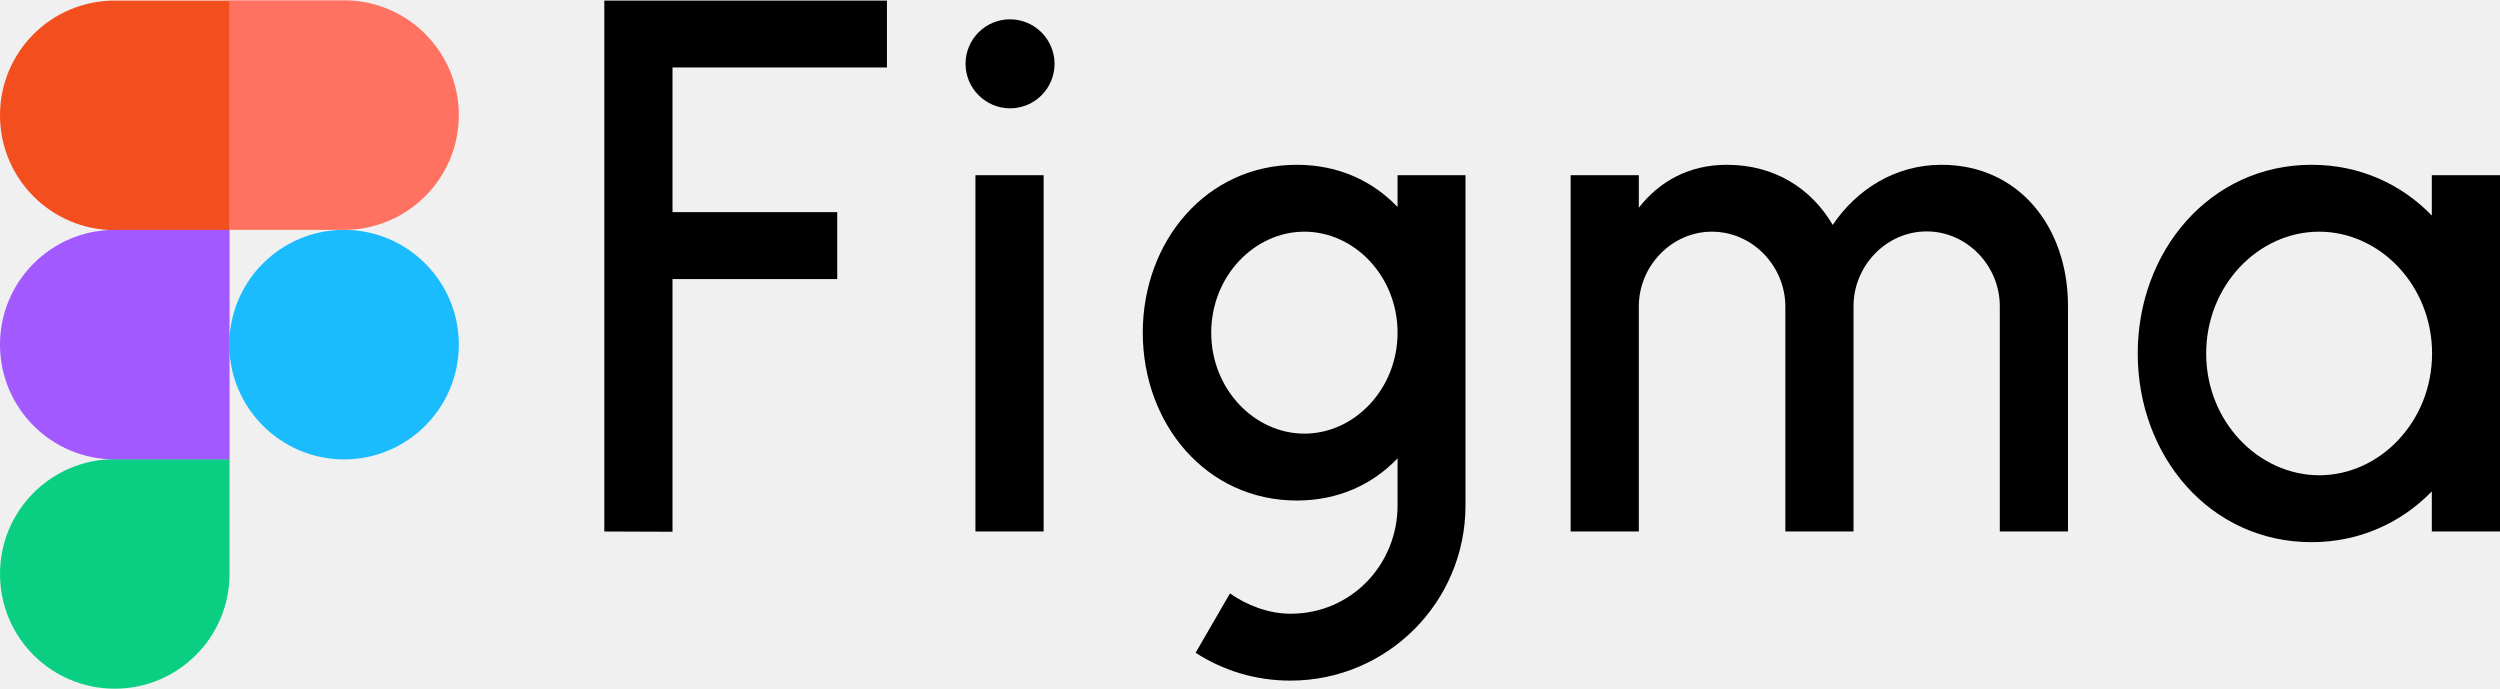
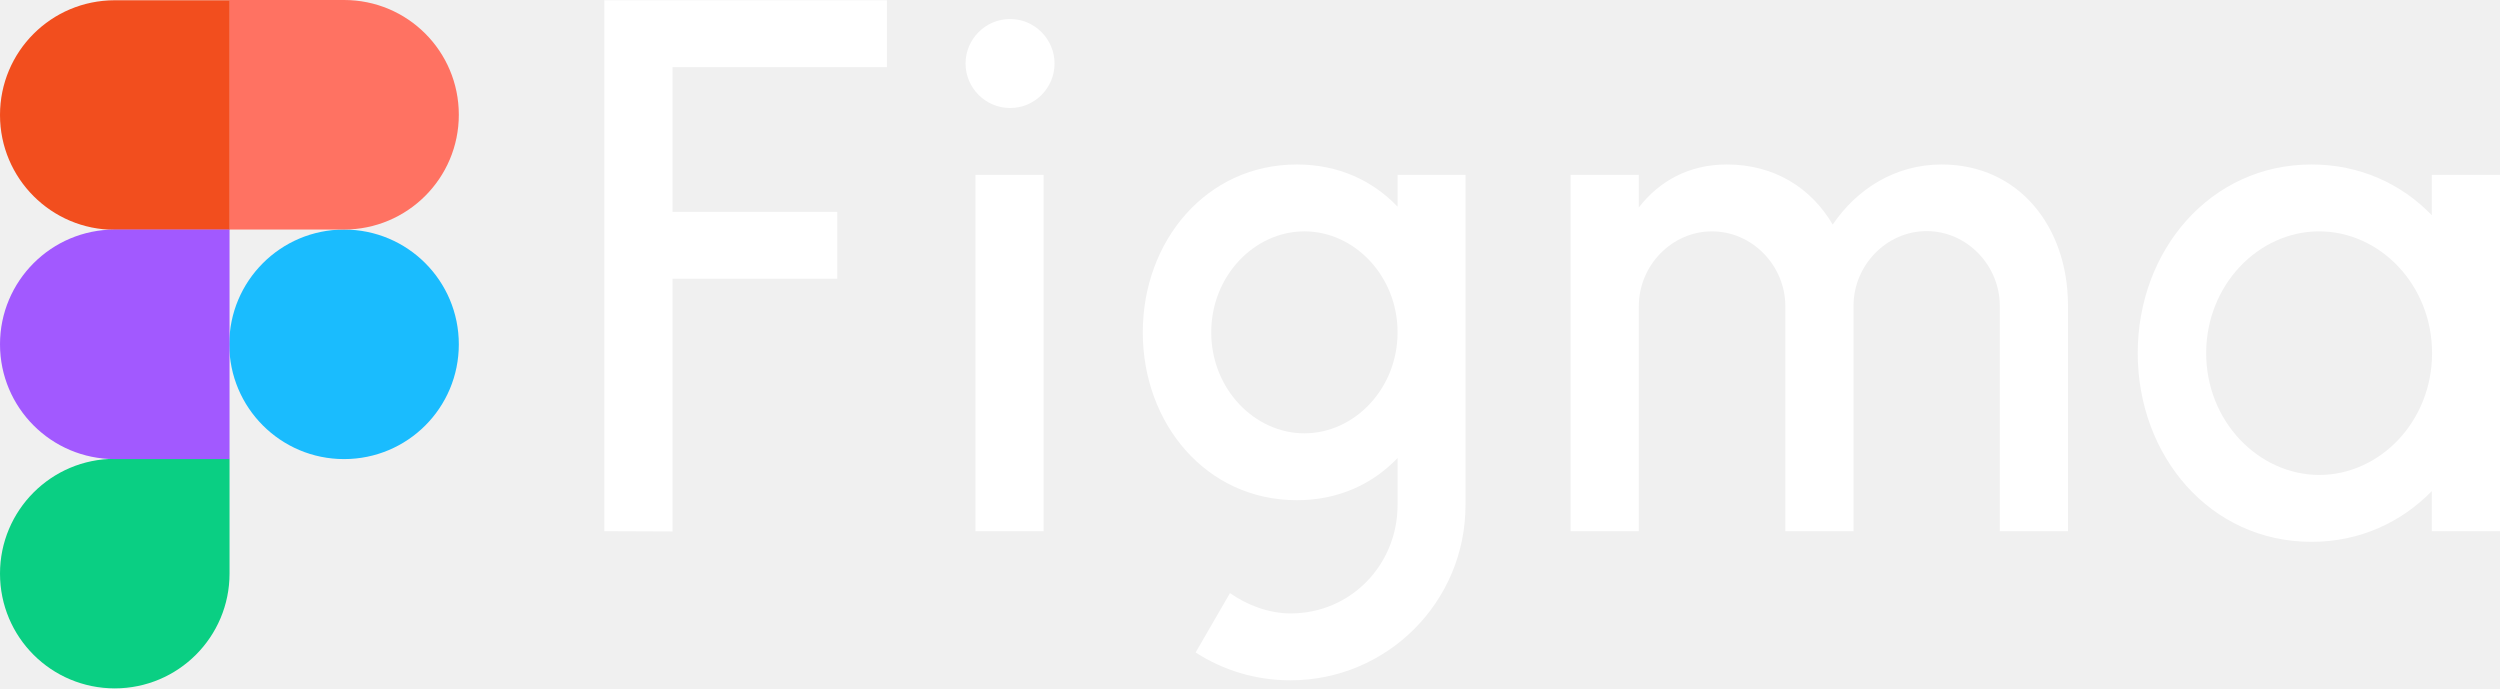
- <svg xmlns="http://www.w3.org/2000/svg" viewBox="0 -0.1 960.6 264.5" width="2500" height="689">
-   <path d="M232.2 0v204l26.2.1V107h63.3V81.3h-63.3V25.7h82.4V0zM388.1 41.4c9.5 0 17.1-7.7 17.1-17.1s-7.7-17.1-17.1-17.1c-9.5 0-17.1 7.7-17.1 17.1s7.7 17.1 17.1 17.1zM374.8 67.1V204H401V67.1z" />
-   <path clip-rule="evenodd" d="M498.3 63.1c-34.9 0-59.2 29.5-59.2 64.5s24.3 64.5 59.2 64.5c16 0 29.1-6.2 38.7-16.2V194c0 22.7-17.8 41.6-41.1 41.6-8.4 0-16.7-3.2-23.3-7.8l-13.2 22.8c10.5 6.8 23 10.7 36.4 10.7 37.2 0 67.3-30.1 67.3-67.3V67.1H537v12.2c-9.6-10-22.7-16.2-38.7-16.2zm-32.9 64.5c0-21.7 16.6-38.8 35.8-38.8s35.8 17.1 35.8 38.8-16.6 38.8-35.8 38.8-35.8-17.1-35.8-38.8z" fill-rule="evenodd" />
-   <path d="M657.8 88.8c-15.5 0-28.1 13.2-28.1 28.7V204h-26.2V67.1h26.2v12.5c7.7-9.9 19-16.5 33.8-16.5 18.4 0 32.5 9.1 40.7 23.1 9.1-13.5 23.9-23.1 41.8-23.1 29.9 0 48.5 24.1 48.6 53.9v87h-26.2v-86.6c0-15.5-12.6-28.7-28.1-28.7s-28.1 13.2-28.1 28.7V204H686v-86.6c-.1-15.5-12.7-28.6-28.2-28.6z" />
-   <path clip-rule="evenodd" d="M934.4 82.6c-11.7-12.1-27.7-19.5-46.2-19.5-39 0-66.8 33.1-66.8 72.5s27.7 72.5 66.8 72.5c18.5 0 34.5-7.5 46.2-19.5V204h26.2V67.1h-26.2zm-86.7 53c0-26.1 20-46.8 43.4-46.8 23.3 0 43.4 20.6 43.4 46.8 0 26.1-20 46.8-43.4 46.8-23.4-.1-43.4-20.7-43.4-46.8z" fill-rule="evenodd" />
-   <path d="M0 0h176.3v264.4H0z" fill="none" />
-   <path d="M88.1 132.2c0-24.3 19.7-44.1 44.1-44.1 24.3 0 44.1 19.7 44.1 44.1 0 24.3-19.7 44.1-44.1 44.1-24.3 0-44.1-19.8-44.1-44.1z" fill="#1abcfe" />
-   <path d="M0 220.3c0-24.3 19.7-44.1 44.1-44.1h44.1v44.1c0 24.3-19.7 44.1-44.1 44.1-24.4 0-44.1-19.7-44.1-44.1z" fill="#0acf83" />
-   <path d="M88.1 0v88.1h44.1c24.3 0 44.1-19.7 44.1-44.1 0-24.3-19.7-44.1-44.1-44.1H88.1z" fill="#ff7262" />
-   <path d="M0 44.1c0 24.3 19.7 44.1 44.1 44.1h44.1V0H44.1C19.7 0 0 19.7 0 44.1z" fill="#f24e1e" />
-   <path d="M0 132.2c0 24.3 19.7 44.1 44.1 44.1h44.1V88.1H44.1C19.7 88.1 0 107.9 0 132.2z" fill="#a259ff" />
+ <svg xmlns="http://www.w3.org/2000/svg" id="Layer_1" data-name="Layer 1" viewBox="0 0 2500 688.37">
+   <defs>
+     <style>
+       .cls-1 {
+         fill: #a259ff;
+       }
+ 
+       .cls-1, .cls-2, .cls-3, .cls-4, .cls-5, .cls-6, .cls-7, .cls-8 {
+         stroke-width: 0px;
+       }
+ 
+       .cls-2 {
+         fill: none;
+       }
+ 
+       .cls-3, .cls-4 {
+         fill: #fff;
+       }
+ 
+       .cls-4 {
+         fill-rule: evenodd;
+       }
+ 
+       .cls-5 {
+         fill: #1abcfe;
+       }
+ 
+       .cls-6 {
+         fill: #0acf83;
+       }
+ 
+       .cls-7 {
+         fill: #f24e1e;
+       }
+ 
+       .cls-8 {
+         fill: #ff7262;
+       }
+     </style>
+   </defs>
+   <path class="cls-3" d="m604.31.26v530.92l68.19.26v-252.71h164.74v-66.89h-164.74V67.15h214.45V.26h-282.64Zm405.74,107.75c24.72,0,44.5-20.04,44.5-44.5s-20.04-44.5-44.5-44.5-44.5,20.04-44.5,44.5,20.04,44.5,44.5,44.5Zm-34.61,66.89v356.29h68.19V174.89h-68.19Z" />
+   <path class="cls-4" d="m1296.85,164.48c-90.83,0-154.07,76.77-154.07,167.86s63.24,167.86,154.07,167.86c41.64,0,75.73-16.14,100.72-42.16v47.11c0,59.08-46.33,108.27-106.96,108.27-21.86,0-43.46-8.33-60.64-20.3l-34.35,59.34c27.33,17.7,59.86,27.85,94.73,27.85,96.81,0,175.15-78.34,175.15-175.15V174.89h-67.93v31.75c-24.98-26.03-59.08-42.16-100.72-42.16Zm-85.62,167.86c0-56.48,43.2-100.98,93.17-100.98s93.17,44.5,93.17,100.98-43.2,100.98-93.17,100.98-93.17-44.5-93.17-100.98h0Z" />
+   <path class="cls-3" d="m1711.95,231.37c-40.34,0-73.13,34.35-73.13,74.69v225.12h-68.19V174.89h68.19v32.53c20.04-25.77,49.45-42.94,87.97-42.94,47.89,0,84.58,23.68,105.92,60.12,23.68-35.13,62.2-60.12,108.79-60.12,77.82,0,126.22,62.72,126.48,140.28v226.42h-68.19v-225.38c0-40.34-32.79-74.69-73.13-74.69s-73.13,34.35-73.13,74.69v225.38h-68.19v-225.38c-.26-40.34-33.05-74.43-73.39-74.43Z" />
+   <path class="cls-4" d="m2431.81,215.23c-30.45-31.49-72.09-50.75-120.24-50.75-101.5,0-173.85,86.14-173.85,188.68s72.09,188.68,173.85,188.68c48.15,0,89.79-19.52,120.24-50.75v40.08h68.19V174.89h-68.19v40.34Zm-225.64,137.93c0-67.93,52.05-121.8,112.95-121.8s112.95,53.61,112.95,121.8-52.05,121.8-112.95,121.8c-60.9-.26-112.95-53.87-112.95-121.8Z" />
+   <path class="cls-2" d="m0,.26h458.83v688.11H0V.26Z" />
+   <path class="cls-5" d="m229.28,344.32c0-63.24,51.27-114.77,114.77-114.77s114.77,51.27,114.77,114.77-51.27,114.77-114.77,114.77-114.77-51.53-114.77-114.77h0Z" />
+   <path class="cls-6" d="m0,573.6c0-63.24,51.27-114.77,114.77-114.77h114.77v114.77c0,63.24-51.27,114.77-114.77,114.77S0,637.1,0,573.6h0Z" />
+   <path class="cls-8" d="m229.28.26v229.28h114.77c63.24,0,114.77-51.27,114.77-114.77S407.56,0,344.06,0h-114.77v.26Z" />
+   <path class="cls-7" d="m0,115.03c0,63.24,51.27,114.77,114.77,114.77h114.77V.26h-114.77C51.27.26,0,51.53,0,115.03Z" />
+   <path class="cls-1" d="m0,344.32c0,63.24,51.27,114.77,114.77,114.77h114.77v-229.54h-114.77C51.27,229.54,0,281.07,0,344.32Z" />
</svg>
